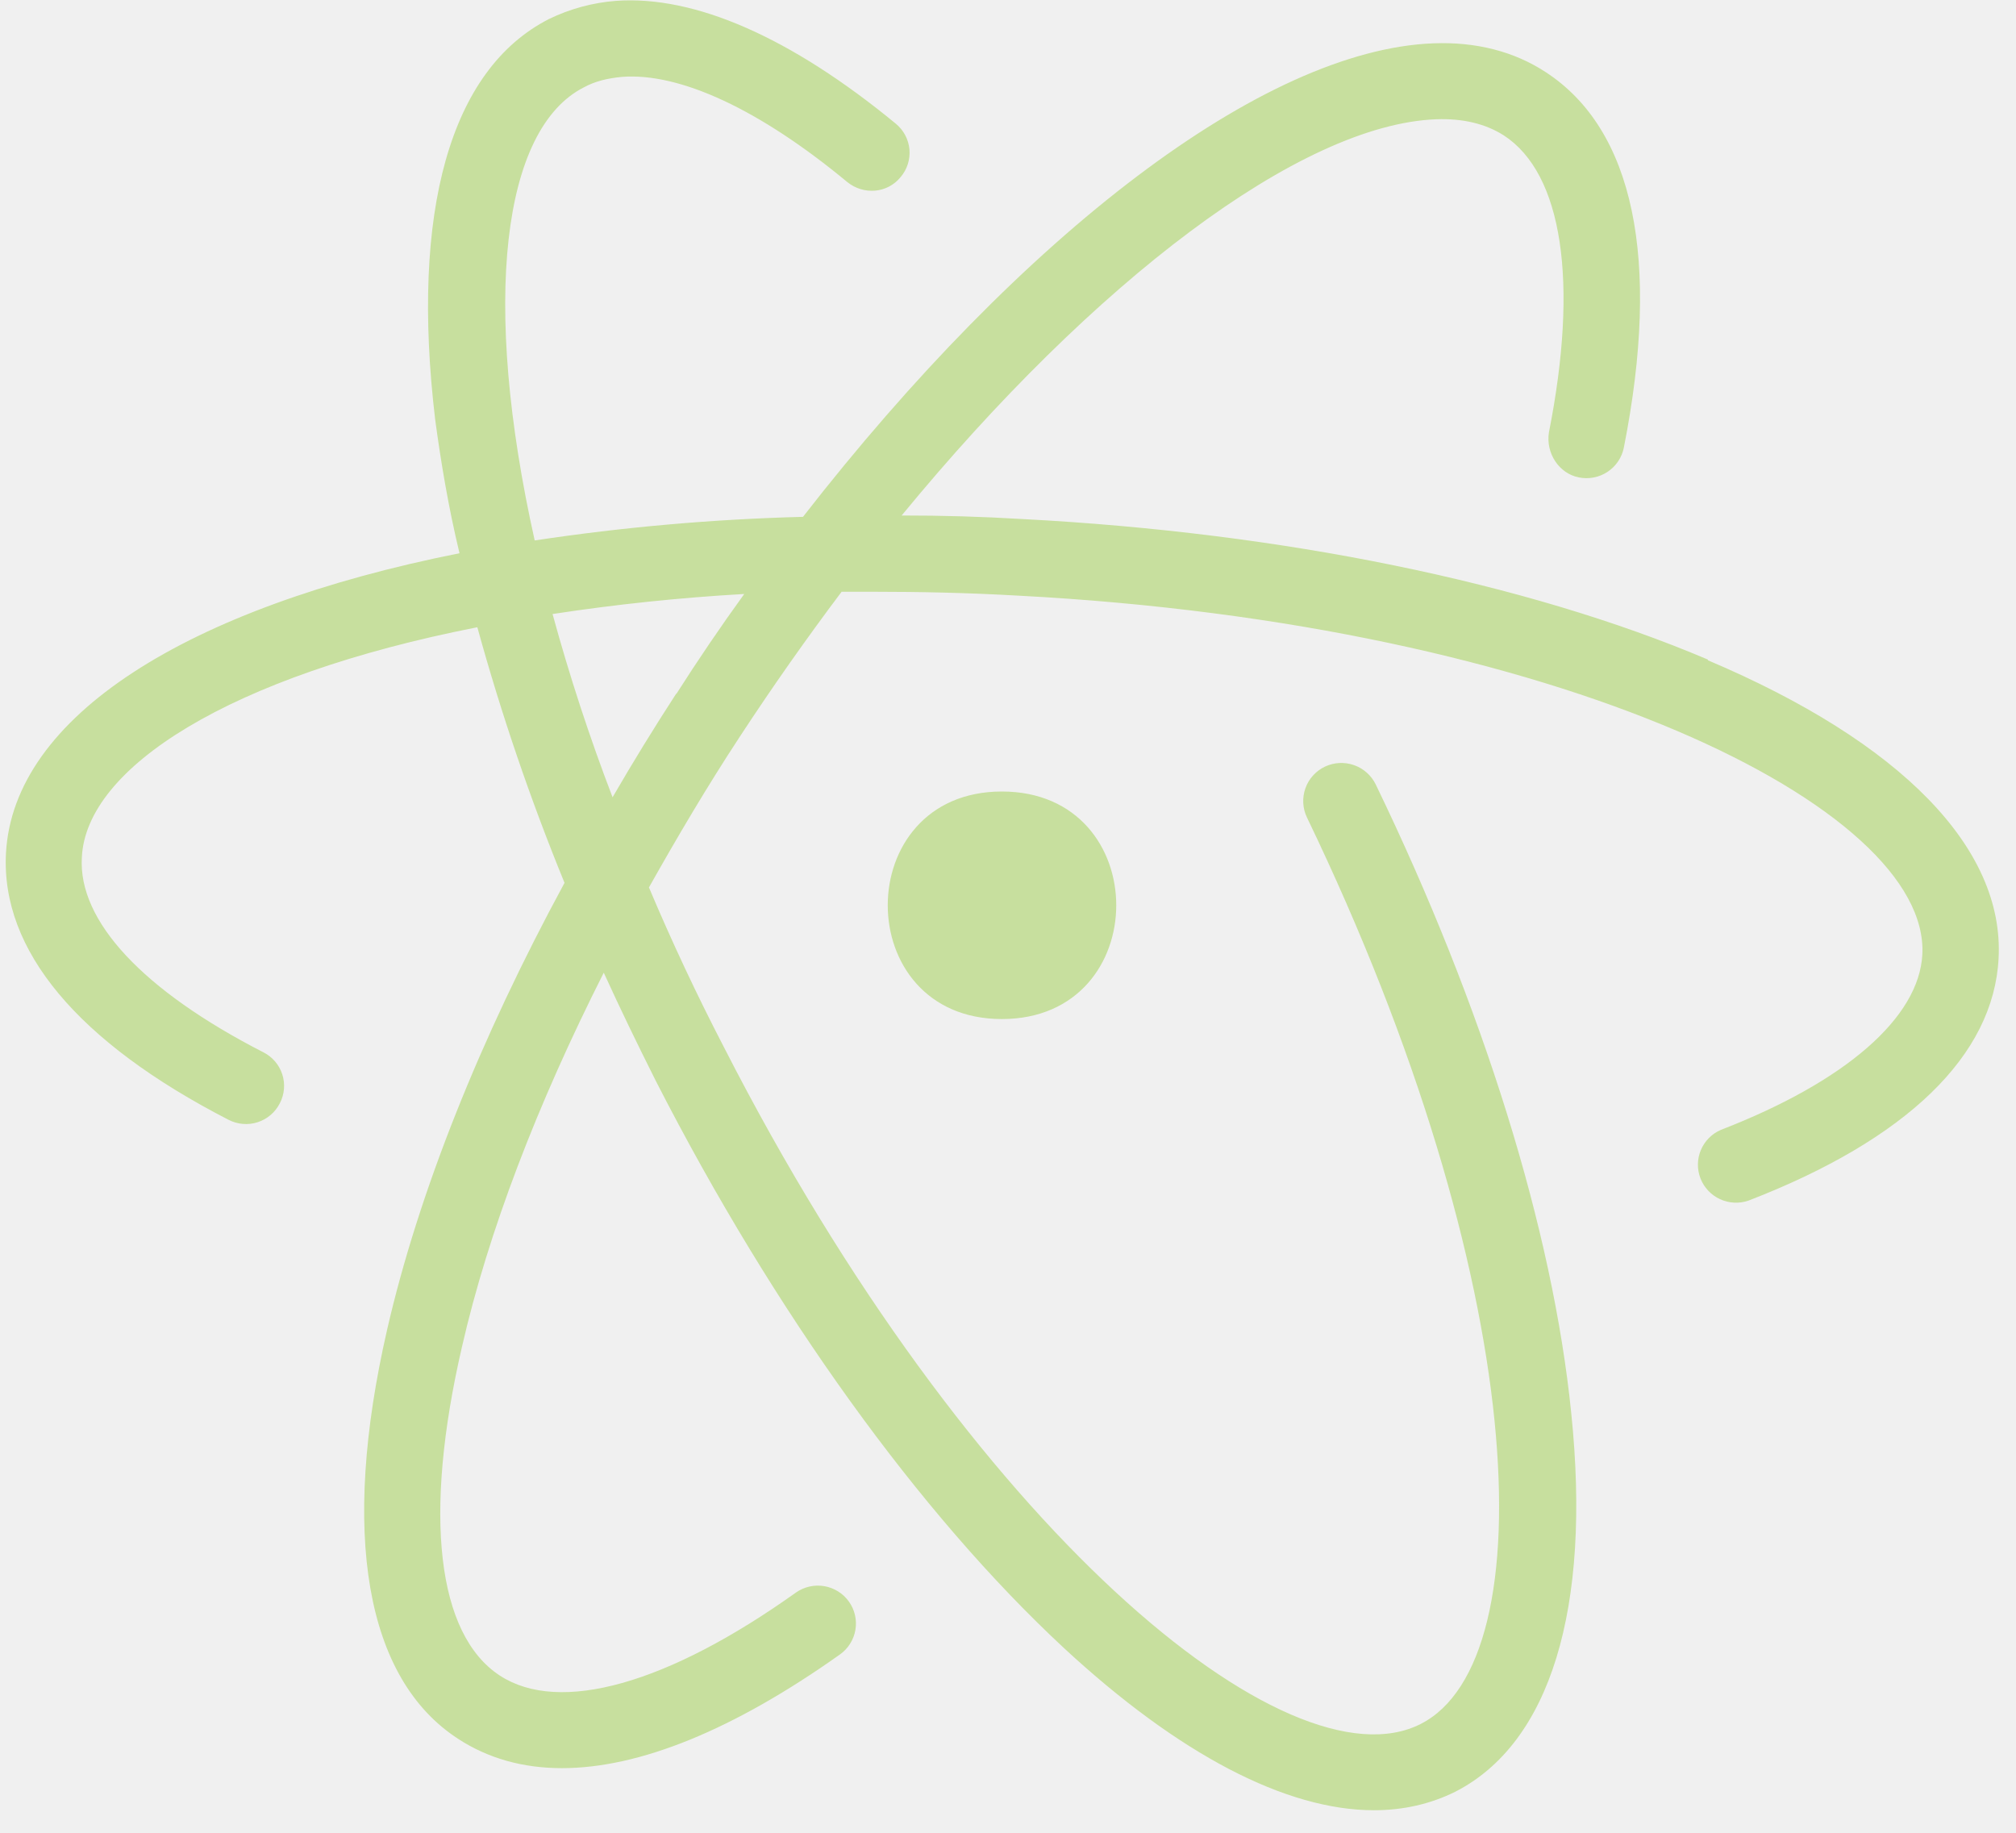
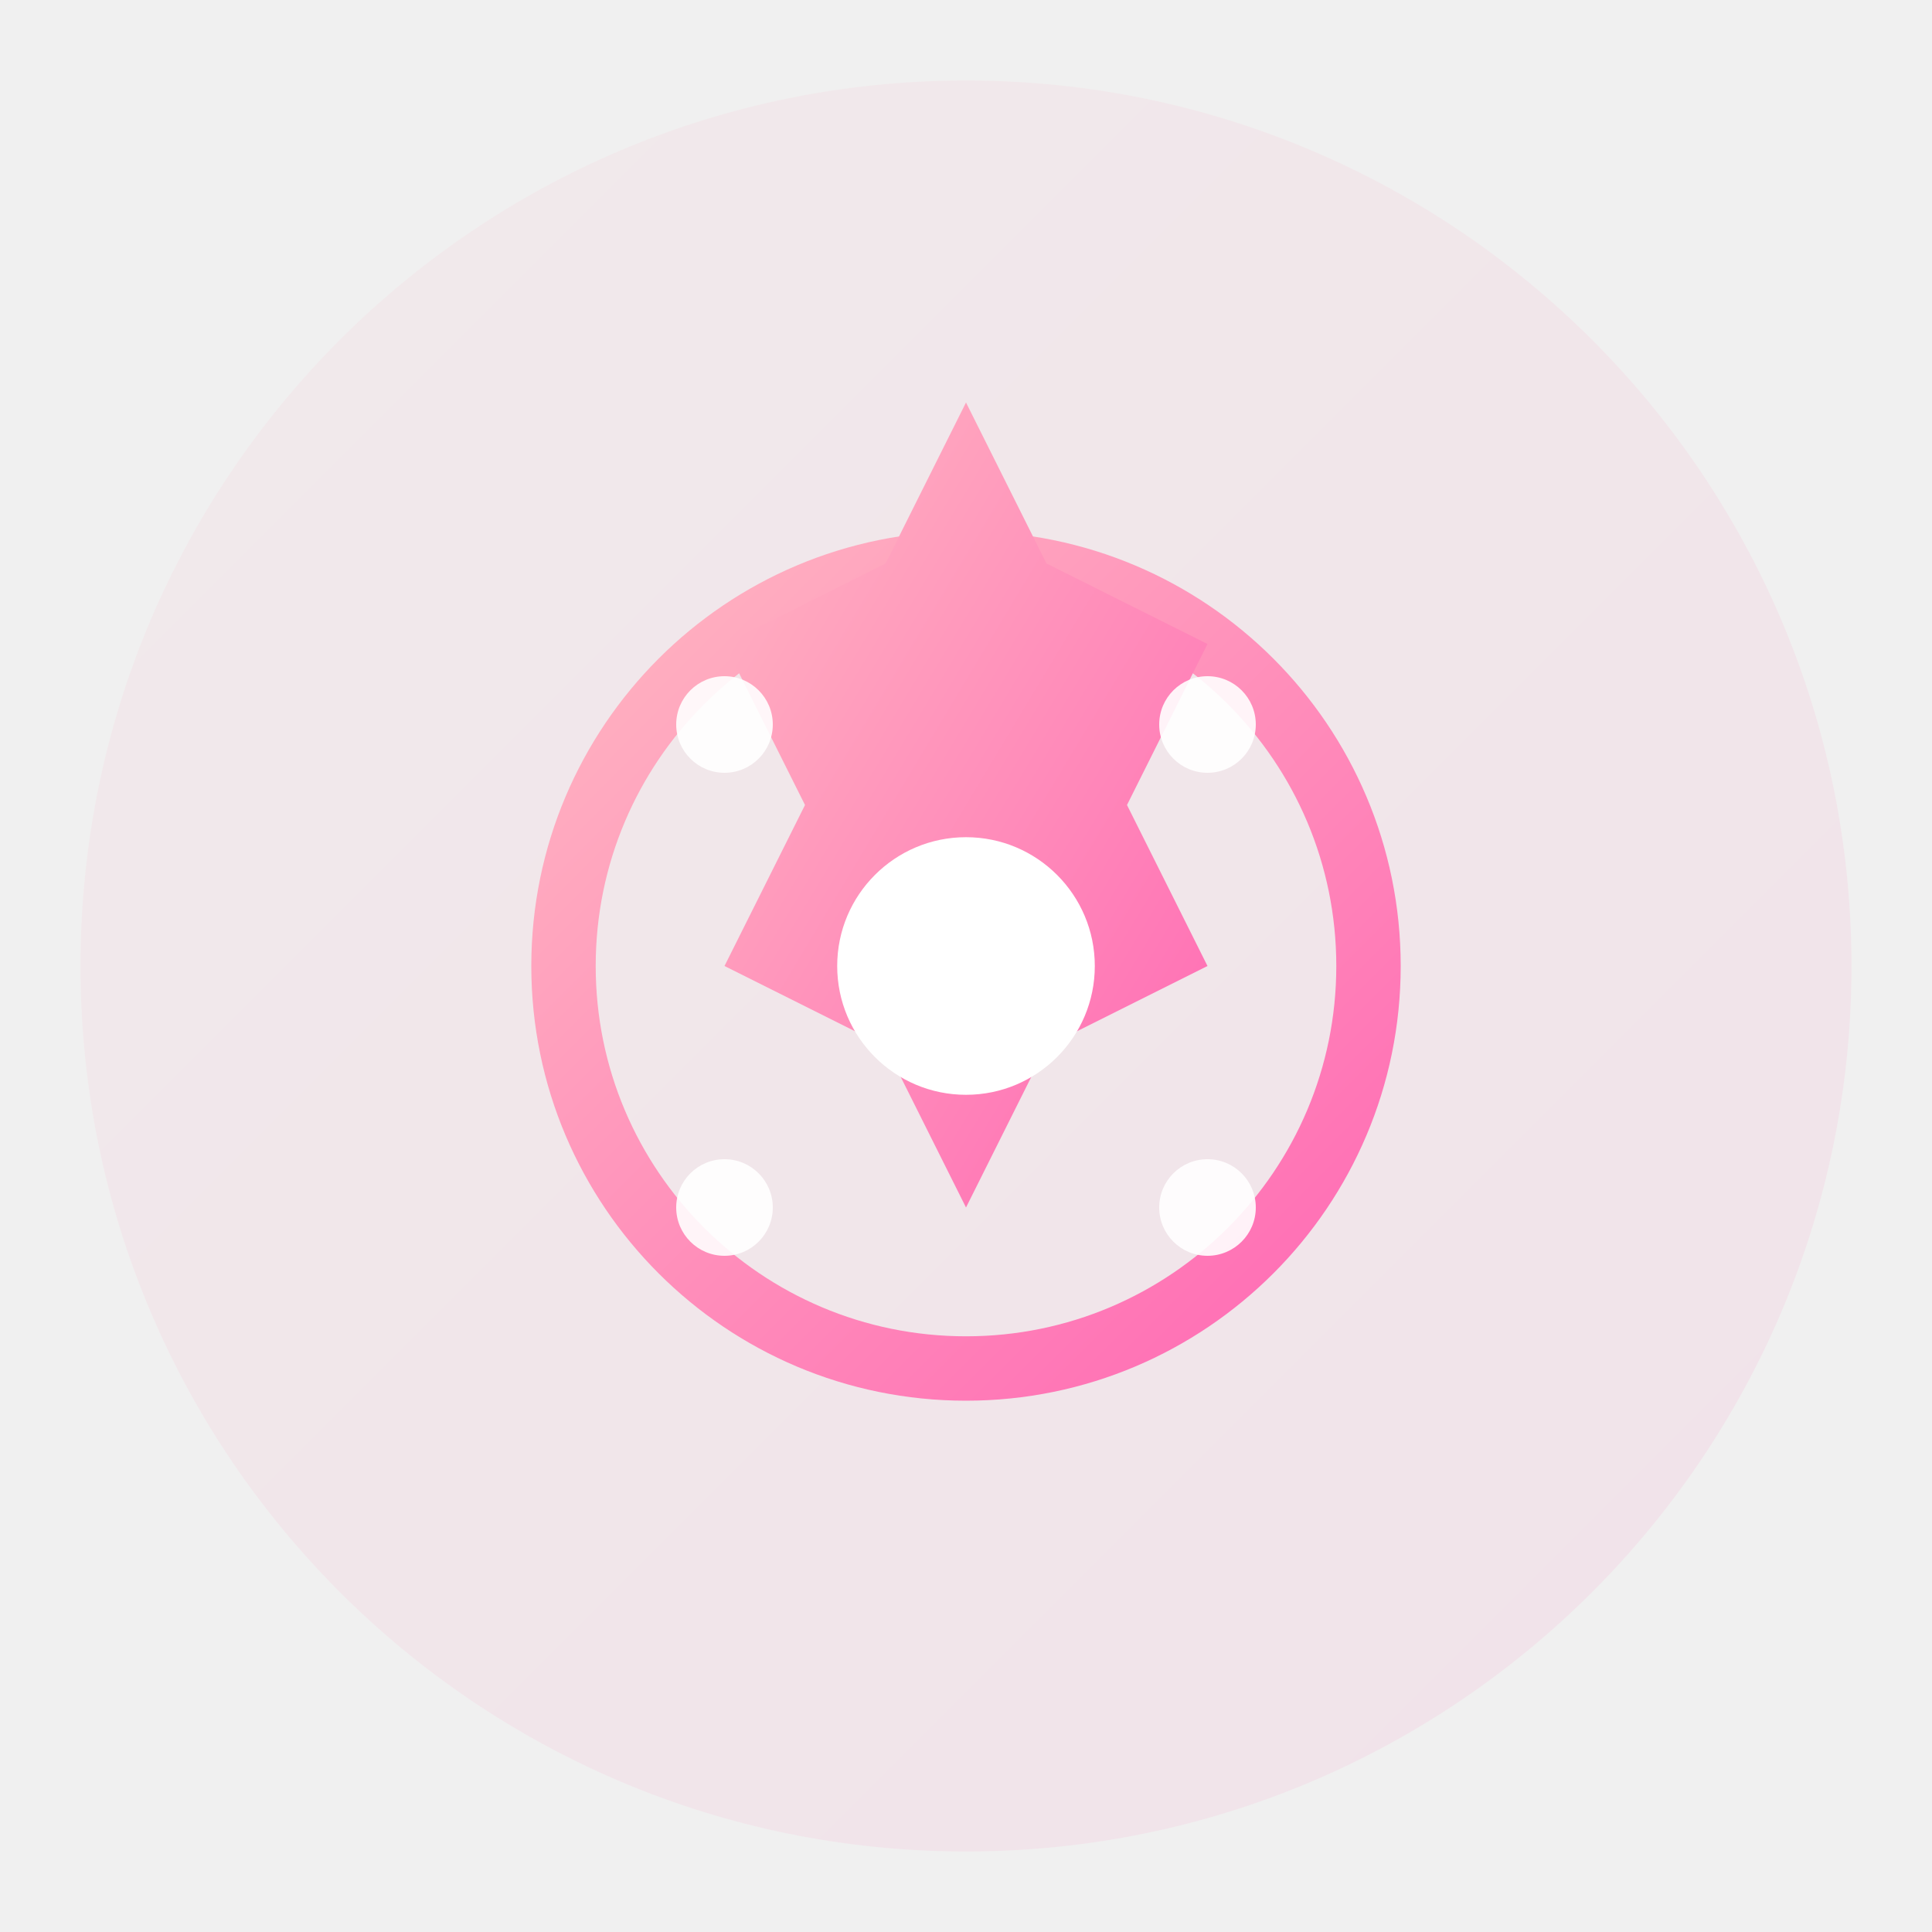
- <svg xmlns="http://www.w3.org/2000/svg" width="88" height="80" viewBox="0 0 88 80" fill="none">
-   <path d="M74.52 28.777C66.602 25.421 55.968 23.248 44.611 22.655C42.862 22.55 41.11 22.499 39.358 22.501C47.754 12.287 56.762 5.429 62.695 5.206C63.859 5.163 64.849 5.404 65.643 5.911C68.207 7.576 68.914 12.303 67.611 18.877C67.47 19.779 68.049 20.667 68.914 20.838C69.128 20.882 69.35 20.884 69.565 20.842C69.781 20.801 69.986 20.718 70.169 20.597C70.352 20.476 70.509 20.321 70.631 20.14C70.754 19.958 70.839 19.755 70.882 19.54C72.511 11.303 71.306 5.643 67.47 3.148C66.097 2.246 64.424 1.818 62.567 1.891C55.147 2.173 44.668 10.201 35.051 22.56C31.13 22.661 27.218 23.005 23.34 23.59C21.002 13.121 21.923 5.615 25.494 3.809C25.986 3.541 26.527 3.416 27.149 3.356C29.683 3.161 33.167 4.784 36.979 7.942C37.686 8.519 38.732 8.449 39.314 7.728C39.455 7.562 39.562 7.37 39.627 7.163C39.693 6.956 39.717 6.738 39.698 6.521C39.678 6.305 39.616 6.094 39.514 5.902C39.412 5.71 39.273 5.54 39.105 5.401C34.529 1.634 30.325 -0.213 26.88 0.038C25.867 0.117 24.878 0.386 23.965 0.829C19.645 3.029 17.918 9.237 18.995 18.308C19.248 20.182 19.574 22.143 20.058 24.148C8.16 26.518 0.587 31.274 0.261 37.238C0.033 41.472 3.391 45.491 9.973 48.877C10.167 48.978 10.38 49.04 10.598 49.058C10.816 49.077 11.036 49.052 11.244 48.985C11.453 48.918 11.646 48.811 11.812 48.669C11.979 48.527 12.115 48.354 12.214 48.159C12.315 47.966 12.377 47.754 12.395 47.536C12.414 47.319 12.388 47.099 12.321 46.892C12.253 46.684 12.145 46.492 12.002 46.326C11.859 46.161 11.684 46.025 11.488 45.928C6.235 43.233 3.404 40.199 3.573 37.422C3.758 33.514 10.001 29.505 20.836 27.379C21.88 31.17 23.151 34.896 24.642 38.536C20.947 45.351 18.269 52.068 16.899 58.035C14.857 66.938 15.95 73.287 20.012 75.909C21.314 76.754 22.829 77.179 24.528 77.179C27.913 77.179 32.019 75.513 36.666 72.215C36.844 72.088 36.995 71.928 37.11 71.744C37.226 71.559 37.304 71.354 37.34 71.14C37.376 70.925 37.369 70.706 37.32 70.494C37.271 70.282 37.18 70.082 37.053 69.905C36.927 69.728 36.766 69.578 36.581 69.463C36.396 69.348 36.19 69.27 35.975 69.234C35.759 69.198 35.539 69.205 35.327 69.254C35.114 69.303 34.913 69.393 34.736 69.519C29.142 73.509 24.428 74.836 21.823 73.141C19.074 71.35 18.465 66.131 20.167 58.782C21.312 53.774 23.451 48.2 26.355 42.458C27.076 44.04 27.843 45.619 28.637 47.201C33.806 57.301 40.135 66.074 46.438 71.933C51.466 76.589 56.14 79.016 59.976 79.016C61.251 79.016 62.442 78.745 63.519 78.211C67.666 76.096 69.468 70.226 68.587 61.692C67.782 53.693 64.751 43.956 60.05 34.237C59.858 33.845 59.519 33.544 59.105 33.398C58.692 33.253 58.239 33.275 57.842 33.46C57.643 33.553 57.465 33.685 57.318 33.847C57.17 34.009 57.056 34.199 56.983 34.405C56.909 34.611 56.877 34.83 56.888 35.048C56.899 35.267 56.953 35.481 57.048 35.678C66.79 55.906 67.486 72.469 62.018 75.248C56.24 78.195 42.346 66.74 31.598 45.705C30.416 43.426 29.325 41.101 28.327 38.736C29.558 36.55 30.861 34.335 32.307 32.135C33.715 29.986 35.192 27.883 36.737 25.83H38.17C40.125 25.83 42.248 25.873 44.456 26C68.12 27.244 84.238 35.253 83.912 41.659C83.77 44.422 80.554 47.217 75.116 49.319C74.721 49.489 74.409 49.806 74.243 50.201C74.078 50.596 74.072 51.04 74.228 51.439C74.384 51.839 74.689 52.162 75.079 52.343C75.469 52.523 75.914 52.546 76.32 52.407C83.229 49.741 87.025 46.071 87.24 41.829C87.493 37.03 83.006 32.404 74.55 28.82V28.79L74.52 28.777ZM29.501 30.302C28.543 31.778 27.622 33.278 26.739 34.801C25.734 32.179 24.86 29.51 24.12 26.802C26.894 26.378 29.686 26.086 32.487 25.927C31.453 27.356 30.462 28.815 29.515 30.302V30.261L29.501 30.302ZM43.733 34.549C37.09 34.549 37.09 44.481 43.733 44.481C50.389 44.481 50.389 34.549 43.733 34.549Z" fill="#C7DF9E" />
+ <svg xmlns="http://www.w3.org/2000/svg" viewBox="0 0 120 120" fill="none">
+   <defs>
+     <linearGradient id="grad4" x1="0%" y1="0%" x2="100%" y2="100%">
+       <stop offset="0%" style="stop-color:#FFB6C1;stop-opacity:1" />
+       <stop offset="100%" style="stop-color:#FF69B4;stop-opacity:1" />
+     </linearGradient>
+   </defs>
+   <circle cx="60" cy="60" r="55" fill="url(#grad4)" opacity="0.1" />
+   <circle cx="60" cy="60" r="25" fill="none" stroke="url(#grad4)" stroke-width="4" />
+   <path d="M45 40L55 35L60 25L65 35L75 40L70 50L75 60L65 65L60 75L55 65L45 60L50 50L45 40Z" fill="url(#grad4)" />
+   <circle cx="60" cy="60" r="8" fill="white" />
+   <circle cx="45" cy="45" r="3" fill="white" opacity="0.9" />
+   <circle cx="75" cy="45" r="3" fill="white" opacity="0.9" />
+   <circle cx="45" cy="75" r="3" fill="white" opacity="0.9" />
+   <circle cx="75" cy="75" r="3" fill="white" opacity="0.9" />
</svg>
